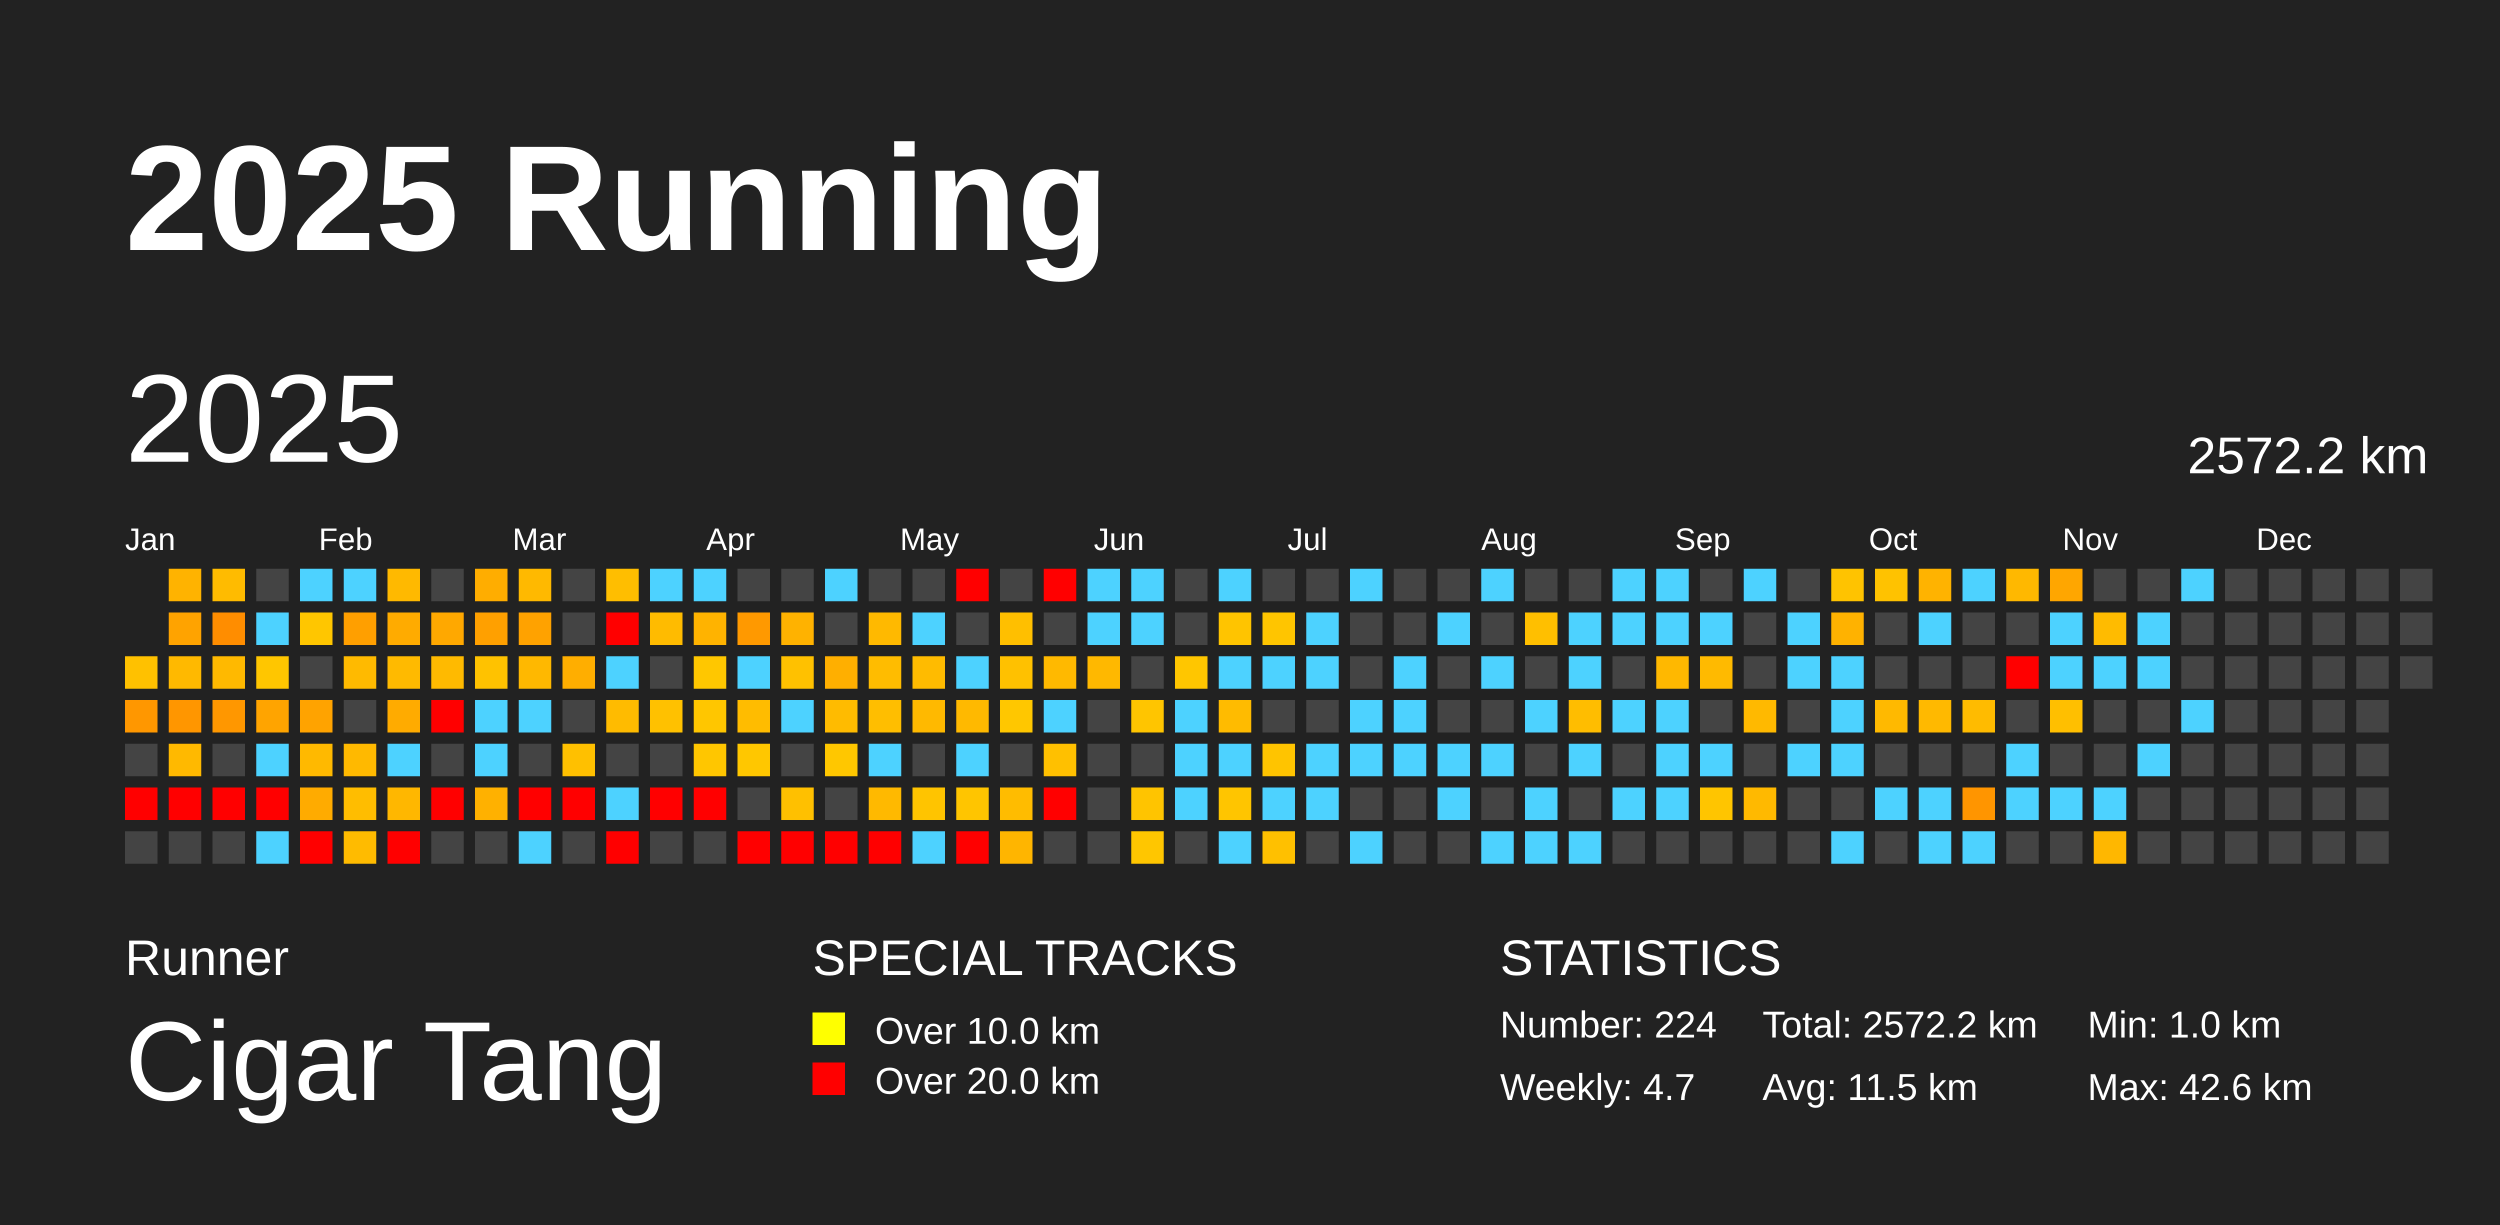
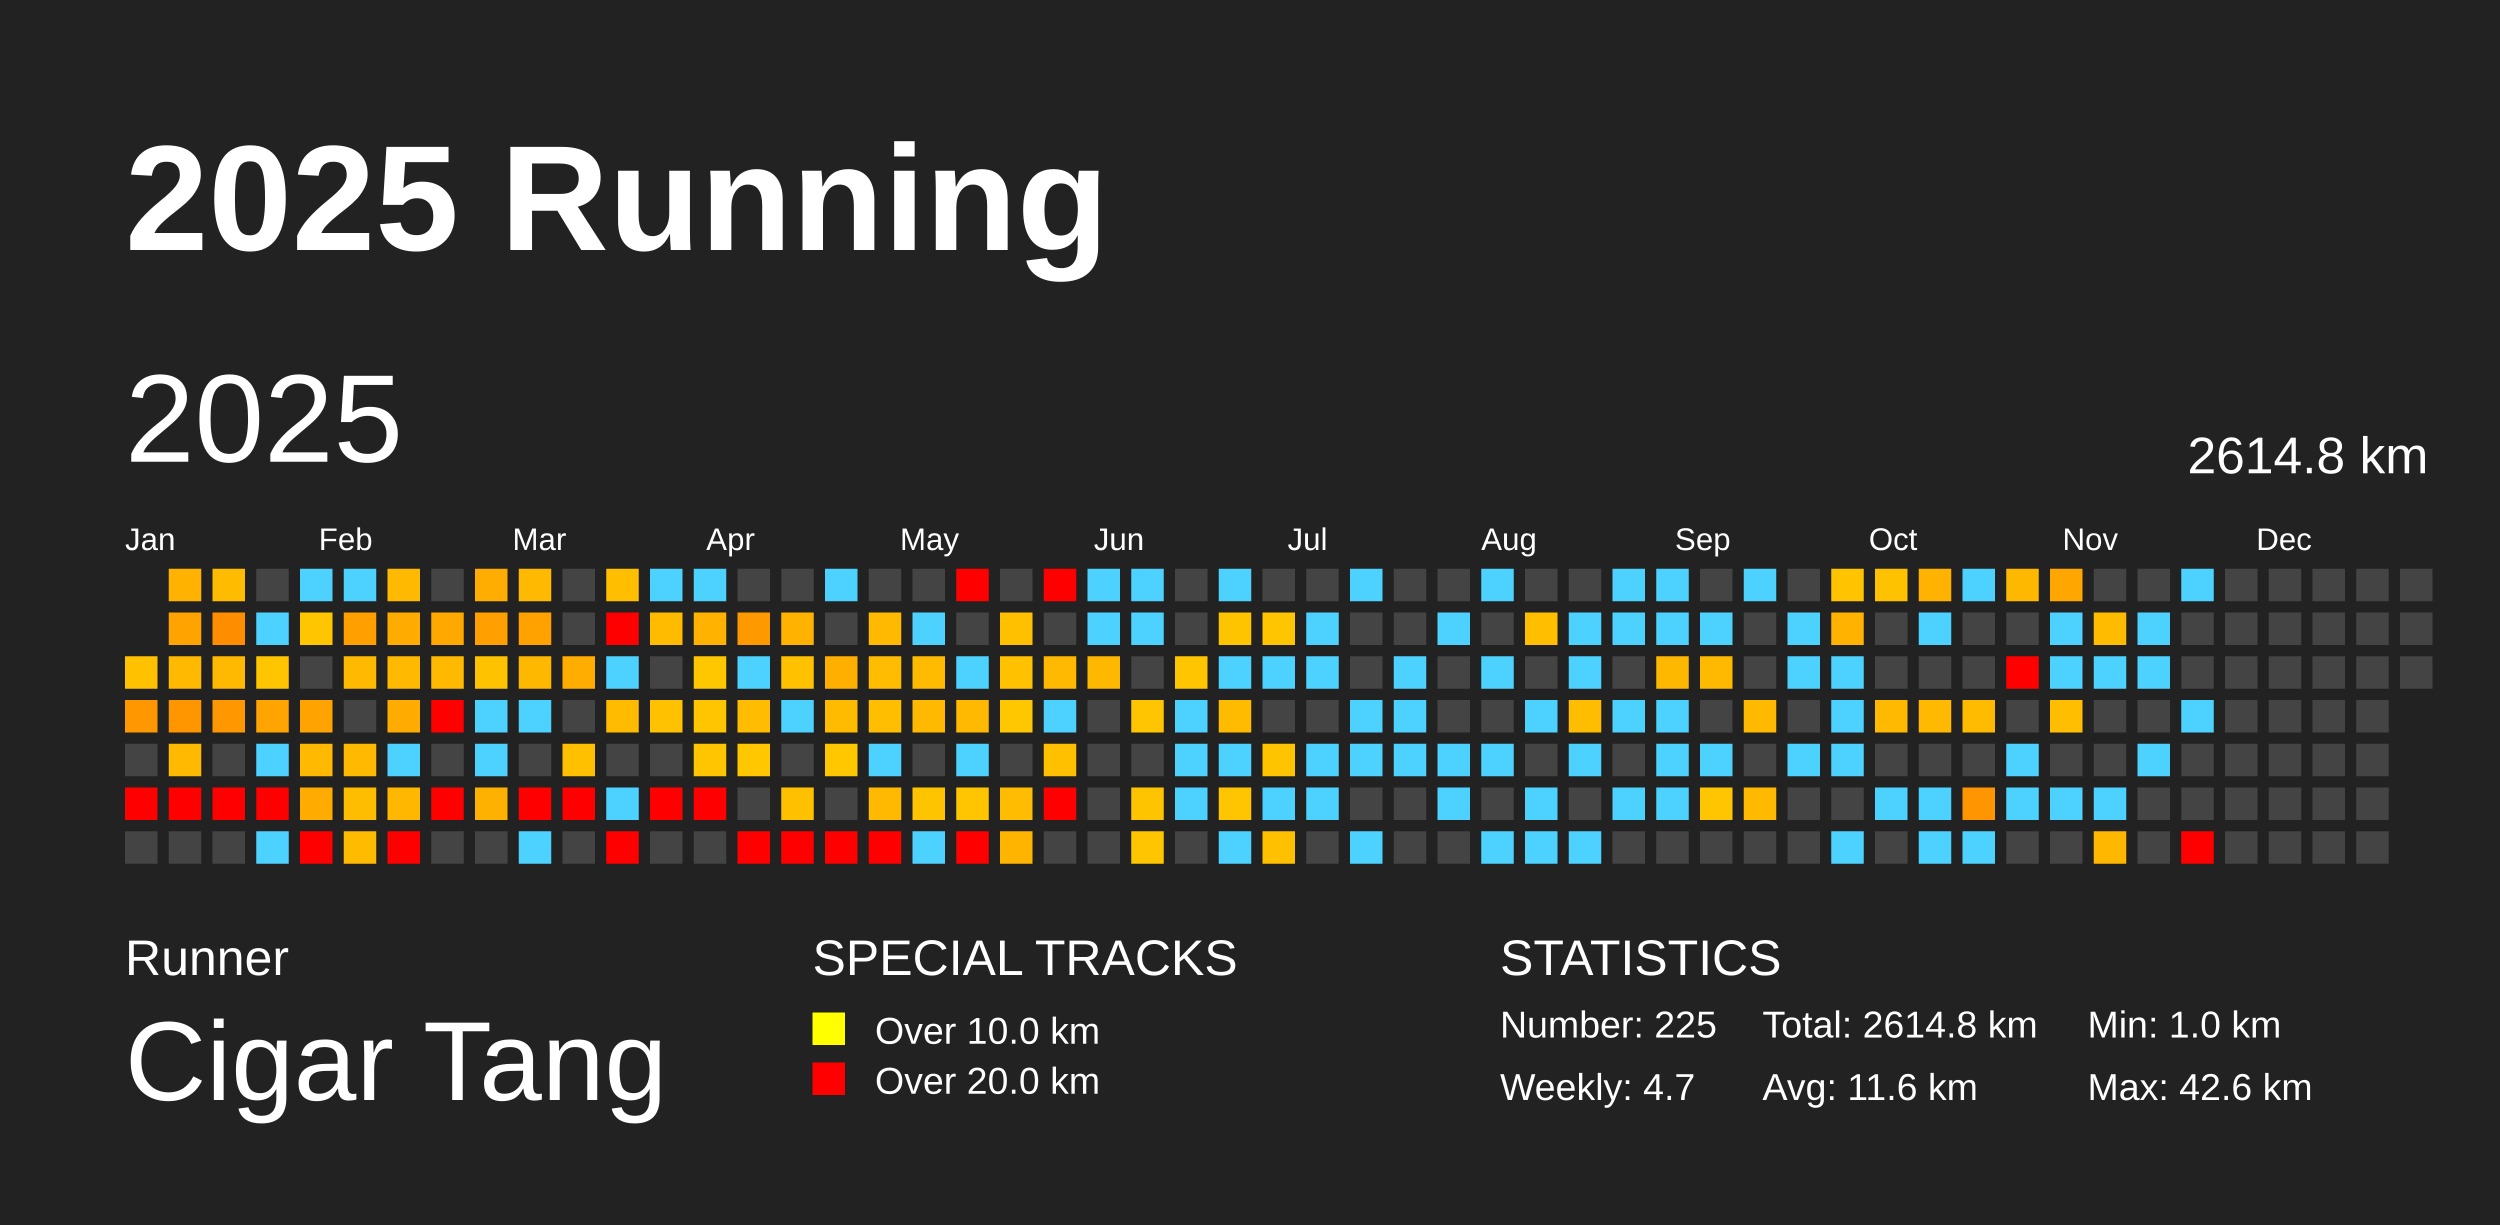
<svg xmlns="http://www.w3.org/2000/svg" baseProfile="full" height="98mm" version="1.1" viewBox="0,0,200,98" width="200mm">
  <defs />
  <rect fill="#222222" height="98" width="200" x="0" y="0" />
  <text fill="#FFFFFF" style="font-size:12px; font-family:Arial; font-weight:bold;" x="10" y="20">2025 Running</text>
  <text fill="#FFFFFF" style="font-size:4px; font-family:Arial" x="10" y="78">Runner</text>
  <text fill="#FFFFFF" style="font-size:9px; font-family:Arial" x="10" y="88">Cigar Tang</text>
  <text fill="#FFFFFF" style="font-size:4px; font-family:Arial" x="65" y="78">SPECIAL TRACKS</text>
  <rect fill="yellow" height="2.6" width="2.6" x="65" y="81" />
  <text fill="#FFFFFF" style="font-size:3px; font-family:Arial" x="70" y="83.5">Over 10.0 km</text>
  <rect fill="red" height="2.6" width="2.6" x="65" y="85" />
  <text fill="#FFFFFF" style="font-size:3px; font-family:Arial" x="70" y="87.5">Over 20.0 km</text>
  <text fill="#FFFFFF" style="font-size:4px; font-family:Arial" x="120" y="78">STATISTICS</text>
-   <text fill="#FFFFFF" style="font-size:3px; font-family:Arial" x="120" y="83">Number: 224</text>
+   <text fill="#FFFFFF" style="font-size:3px; font-family:Arial" x="120" y="83">Number: 225</text>
  <text fill="#FFFFFF" style="font-size:3px; font-family:Arial" x="120" y="88">Weekly: 4.7</text>
-   <text fill="#FFFFFF" style="font-size:3px; font-family:Arial" x="141" y="83">Total: 2572.2 km</text>
-   <text fill="#FFFFFF" style="font-size:3px; font-family:Arial" x="141" y="88">Avg: 11.5 km</text>
+   <text fill="#FFFFFF" style="font-size:3px; font-family:Arial" x="141" y="83">Total: 2614.8 km</text>
+   <text fill="#FFFFFF" style="font-size:3px; font-family:Arial" x="141" y="88">Avg: 11.6 km</text>
  <text fill="#FFFFFF" style="font-size:3px; font-family:Arial" x="167" y="83">Min: 1.0 km</text>
  <text fill="#FFFFFF" style="font-size:3px; font-family:Arial" x="167" y="88">Max: 42.6 km</text>
  <text dominant-baseline="hanging" fill="#FFFFFF" style="font-size:10.0px; font-family:Arial;" x="10" y="30">2025</text>
-   <text dominant-baseline="hanging" fill="#FFFFFF" style="font-size:4.125px; font-family:Arial;" x="175" y="35">2572.2 km</text>
+   <text dominant-baseline="hanging" fill="#FFFFFF" style="font-size:4.125px; font-family:Arial;" x="175" y="35">2614.8 km</text>
  <text fill="#FFFFFF" style="font-size:2.5px; font-family:Arial" x="10.0" y="44">Jan</text>
  <text fill="#FFFFFF" style="font-size:2.5px; font-family:Arial" x="25.5" y="44">Feb</text>
  <text fill="#FFFFFF" style="font-size:2.5px; font-family:Arial" x="41.0" y="44">Mar</text>
  <text fill="#FFFFFF" style="font-size:2.5px; font-family:Arial" x="56.5" y="44">Apr</text>
  <text fill="#FFFFFF" style="font-size:2.5px; font-family:Arial" x="72.0" y="44">May</text>
  <text fill="#FFFFFF" style="font-size:2.5px; font-family:Arial" x="87.5" y="44">Jun</text>
  <text fill="#FFFFFF" style="font-size:2.5px; font-family:Arial" x="103.0" y="44">Jul</text>
  <text fill="#FFFFFF" style="font-size:2.5px; font-family:Arial" x="118.5" y="44">Aug</text>
  <text fill="#FFFFFF" style="font-size:2.5px; font-family:Arial" x="134.0" y="44">Sep</text>
  <text fill="#FFFFFF" style="font-size:2.5px; font-family:Arial" x="149.5" y="44">Oct</text>
  <text fill="#FFFFFF" style="font-size:2.5px; font-family:Arial" x="165.0" y="44">Nov</text>
  <text fill="#FFFFFF" style="font-size:2.5px; font-family:Arial" x="180.5" y="44">Dec</text>
  <rect fill="#ffc100" height="2.6" width="2.6" x="10.0" y="52.5" />
  <rect fill="#ff9700" height="2.6" width="2.6" x="10.0" y="56.0" />
  <rect fill="#444444" height="2.6" width="2.6" x="10.0" y="59.5" />
  <rect fill="red" height="2.6" width="2.6" x="10.0" y="63.0" />
  <rect fill="#444444" height="2.6" width="2.6" x="10.0" y="66.5" />
  <rect fill="#ffb300" height="2.6" width="2.6" x="13.5" y="45.5" />
  <rect fill="#ffa300" height="2.6" width="2.6" x="13.5" y="49.0" />
  <rect fill="#ffb900" height="2.6" width="2.6" x="13.5" y="52.5" />
  <rect fill="#ff9600" height="2.6" width="2.6" x="13.5" y="56.0" />
  <rect fill="#ffb900" height="2.6" width="2.6" x="13.5" y="59.5" />
  <rect fill="red" height="2.6" width="2.6" x="13.5" y="63.0" />
  <rect fill="#444444" height="2.6" width="2.6" x="13.5" y="66.5" />
  <rect fill="#ffbb00" height="2.6" width="2.6" x="17.0" y="45.5" />
  <rect fill="#ff8d00" height="2.6" width="2.6" x="17.0" y="49.0" />
  <rect fill="#ffb900" height="2.6" width="2.6" x="17.0" y="52.5" />
  <rect fill="#ff9700" height="2.6" width="2.6" x="17.0" y="56.0" />
  <rect fill="#444444" height="2.6" width="2.6" x="17.0" y="59.5" />
  <rect fill="red" height="2.6" width="2.6" x="17.0" y="63.0" />
  <rect fill="#444444" height="2.6" width="2.6" x="17.0" y="66.5" />
  <rect fill="#444444" height="2.6" width="2.6" x="20.5" y="45.5" />
  <rect fill="#4dd2ff" height="2.6" width="2.6" x="20.5" y="49.0" />
  <rect fill="#ffc600" height="2.6" width="2.6" x="20.5" y="52.5" />
  <rect fill="#ffa400" height="2.6" width="2.6" x="20.5" y="56.0" />
  <rect fill="#4dd2ff" height="2.6" width="2.6" x="20.5" y="59.5" />
  <rect fill="red" height="2.6" width="2.6" x="20.5" y="63.0" />
  <rect fill="#4dd2ff" height="2.6" width="2.6" x="20.5" y="66.5" />
  <rect fill="#4dd2ff" height="2.6" width="2.6" x="24.0" y="45.5" />
  <rect fill="#ffc600" height="2.6" width="2.6" x="24.0" y="49.0" />
  <rect fill="#444444" height="2.6" width="2.6" x="24.0" y="52.5" />
  <rect fill="#ffa300" height="2.6" width="2.6" x="24.0" y="56.0" />
  <rect fill="#ffb900" height="2.6" width="2.6" x="24.0" y="59.5" />
  <rect fill="#ffab00" height="2.6" width="2.6" x="24.0" y="63.0" />
  <rect fill="red" height="2.6" width="2.6" x="24.0" y="66.5" />
  <rect fill="#4dd2ff" height="2.6" width="2.6" x="27.5" y="45.5" />
  <rect fill="#ff9f00" height="2.6" width="2.6" x="27.5" y="49.0" />
  <rect fill="#ffba00" height="2.6" width="2.6" x="27.5" y="52.5" />
  <rect fill="#444444" height="2.6" width="2.6" x="27.5" y="56.0" />
  <rect fill="#ffb900" height="2.6" width="2.6" x="27.5" y="59.5" />
  <rect fill="#ffbd00" height="2.6" width="2.6" x="27.5" y="63.0" />
  <rect fill="#ffbb00" height="2.6" width="2.6" x="27.5" y="66.5" />
  <rect fill="#ffb900" height="2.6" width="2.6" x="31.0" y="45.5" />
  <rect fill="#ffab00" height="2.6" width="2.6" x="31.0" y="49.0" />
  <rect fill="#ffba00" height="2.6" width="2.6" x="31.0" y="52.5" />
  <rect fill="#ffab00" height="2.6" width="2.6" x="31.0" y="56.0" />
  <rect fill="#4dd2ff" height="2.6" width="2.6" x="31.0" y="59.5" />
  <rect fill="#ffb700" height="2.6" width="2.6" x="31.0" y="63.0" />
  <rect fill="red" height="2.6" width="2.6" x="31.0" y="66.5" />
  <rect fill="#444444" height="2.6" width="2.6" x="34.5" y="45.5" />
  <rect fill="#ffa800" height="2.6" width="2.6" x="34.5" y="49.0" />
  <rect fill="#ffba00" height="2.6" width="2.6" x="34.5" y="52.5" />
  <rect fill="red" height="2.6" width="2.6" x="34.5" y="56.0" />
  <rect fill="#444444" height="2.6" width="2.6" x="34.5" y="59.5" />
  <rect fill="red" height="2.6" width="2.6" x="34.5" y="63.0" />
  <rect fill="#444444" height="2.6" width="2.6" x="34.5" y="66.5" />
  <rect fill="#ffad00" height="2.6" width="2.6" x="38.0" y="45.5" />
  <rect fill="#ffa000" height="2.6" width="2.6" x="38.0" y="49.0" />
  <rect fill="#ffc200" height="2.6" width="2.6" x="38.0" y="52.5" />
  <rect fill="#4dd2ff" height="2.6" width="2.6" x="38.0" y="56.0" />
  <rect fill="#4dd2ff" height="2.6" width="2.6" x="38.0" y="59.5" />
  <rect fill="#ffb100" height="2.6" width="2.6" x="38.0" y="63.0" />
  <rect fill="#444444" height="2.6" width="2.6" x="38.0" y="66.5" />
  <rect fill="#ffb900" height="2.6" width="2.6" x="41.5" y="45.5" />
  <rect fill="#ffa200" height="2.6" width="2.6" x="41.5" y="49.0" />
  <rect fill="#ffb800" height="2.6" width="2.6" x="41.5" y="52.5" />
  <rect fill="#4dd2ff" height="2.6" width="2.6" x="41.5" y="56.0" />
  <rect fill="#444444" height="2.6" width="2.6" x="41.5" y="59.5" />
  <rect fill="red" height="2.6" width="2.6" x="41.5" y="63.0" />
  <rect fill="#4dd2ff" height="2.6" width="2.6" x="41.5" y="66.5" />
  <rect fill="#444444" height="2.6" width="2.6" x="45.0" y="45.5" />
  <rect fill="#444444" height="2.6" width="2.6" x="45.0" y="49.0" />
  <rect fill="#ffae00" height="2.6" width="2.6" x="45.0" y="52.5" />
  <rect fill="#444444" height="2.6" width="2.6" x="45.0" y="56.0" />
  <rect fill="#ffc000" height="2.6" width="2.6" x="45.0" y="59.5" />
  <rect fill="red" height="2.6" width="2.6" x="45.0" y="63.0" />
  <rect fill="#444444" height="2.6" width="2.6" x="45.0" y="66.5" />
  <rect fill="#ffbe00" height="2.6" width="2.6" x="48.5" y="45.5" />
  <rect fill="red" height="2.6" width="2.6" x="48.5" y="49.0" />
  <rect fill="#4dd2ff" height="2.6" width="2.6" x="48.5" y="52.5" />
  <rect fill="#ffbb00" height="2.6" width="2.6" x="48.5" y="56.0" />
  <rect fill="#444444" height="2.6" width="2.6" x="48.5" y="59.5" />
  <rect fill="#4dd2ff" height="2.6" width="2.6" x="48.5" y="63.0" />
  <rect fill="red" height="2.6" width="2.6" x="48.5" y="66.5" />
  <rect fill="#4dd2ff" height="2.6" width="2.6" x="52.0" y="45.5" />
  <rect fill="#ffbb00" height="2.6" width="2.6" x="52.0" y="49.0" />
  <rect fill="#444444" height="2.6" width="2.6" x="52.0" y="52.5" />
  <rect fill="#ffc100" height="2.6" width="2.6" x="52.0" y="56.0" />
  <rect fill="#444444" height="2.6" width="2.6" x="52.0" y="59.5" />
  <rect fill="red" height="2.6" width="2.6" x="52.0" y="63.0" />
  <rect fill="#444444" height="2.6" width="2.6" x="52.0" y="66.5" />
  <rect fill="#4dd2ff" height="2.6" width="2.6" x="55.5" y="45.5" />
  <rect fill="#ffb300" height="2.6" width="2.6" x="55.5" y="49.0" />
  <rect fill="#ffc700" height="2.6" width="2.6" x="55.5" y="52.5" />
  <rect fill="#ffc600" height="2.6" width="2.6" x="55.5" y="56.0" />
  <rect fill="#ffc600" height="2.6" width="2.6" x="55.5" y="59.5" />
  <rect fill="red" height="2.6" width="2.6" x="55.5" y="63.0" />
  <rect fill="#444444" height="2.6" width="2.6" x="55.5" y="66.5" />
  <rect fill="#444444" height="2.6" width="2.6" x="59.0" y="45.5" />
  <rect fill="#ff9900" height="2.6" width="2.6" x="59.0" y="49.0" />
  <rect fill="#4dd2ff" height="2.6" width="2.6" x="59.0" y="52.5" />
  <rect fill="#ffbc00" height="2.6" width="2.6" x="59.0" y="56.0" />
  <rect fill="#ffc700" height="2.6" width="2.6" x="59.0" y="59.5" />
  <rect fill="#444444" height="2.6" width="2.6" x="59.0" y="63.0" />
  <rect fill="red" height="2.6" width="2.6" x="59.0" y="66.5" />
  <rect fill="#444444" height="2.6" width="2.6" x="62.5" y="45.5" />
  <rect fill="#ffb200" height="2.6" width="2.6" x="62.5" y="49.0" />
  <rect fill="#ffc100" height="2.6" width="2.6" x="62.5" y="52.5" />
  <rect fill="#4dd2ff" height="2.6" width="2.6" x="62.5" y="56.0" />
  <rect fill="#444444" height="2.6" width="2.6" x="62.5" y="59.5" />
  <rect fill="#ffc000" height="2.6" width="2.6" x="62.5" y="63.0" />
  <rect fill="red" height="2.6" width="2.6" x="62.5" y="66.5" />
  <rect fill="#4dd2ff" height="2.6" width="2.6" x="66.0" y="45.5" />
  <rect fill="#444444" height="2.6" width="2.6" x="66.0" y="49.0" />
  <rect fill="#ffaf00" height="2.6" width="2.6" x="66.0" y="52.5" />
  <rect fill="#ffbb00" height="2.6" width="2.6" x="66.0" y="56.0" />
  <rect fill="#ffc700" height="2.6" width="2.6" x="66.0" y="59.5" />
  <rect fill="#444444" height="2.6" width="2.6" x="66.0" y="63.0" />
  <rect fill="red" height="2.6" width="2.6" x="66.0" y="66.5" />
  <rect fill="#444444" height="2.6" width="2.6" x="69.5" y="45.5" />
  <rect fill="#ffb900" height="2.6" width="2.6" x="69.5" y="49.0" />
  <rect fill="#ffbc00" height="2.6" width="2.6" x="69.5" y="52.5" />
  <rect fill="#ffbe00" height="2.6" width="2.6" x="69.5" y="56.0" />
  <rect fill="#4dd2ff" height="2.6" width="2.6" x="69.5" y="59.5" />
  <rect fill="#ffb900" height="2.6" width="2.6" x="69.5" y="63.0" />
  <rect fill="red" height="2.6" width="2.6" x="69.5" y="66.5" />
  <rect fill="#444444" height="2.6" width="2.6" x="73.0" y="45.5" />
  <rect fill="#4dd2ff" height="2.6" width="2.6" x="73.0" y="49.0" />
  <rect fill="#ffbb00" height="2.6" width="2.6" x="73.0" y="52.5" />
  <rect fill="#ffb900" height="2.6" width="2.6" x="73.0" y="56.0" />
  <rect fill="#444444" height="2.6" width="2.6" x="73.0" y="59.5" />
  <rect fill="#ffc400" height="2.6" width="2.6" x="73.0" y="63.0" />
  <rect fill="#4dd2ff" height="2.6" width="2.6" x="73.0" y="66.5" />
  <rect fill="red" height="2.6" width="2.6" x="76.5" y="45.5" />
  <rect fill="#444444" height="2.6" width="2.6" x="76.5" y="49.0" />
  <rect fill="#4dd2ff" height="2.6" width="2.6" x="76.5" y="52.5" />
  <rect fill="#ffb900" height="2.6" width="2.6" x="76.5" y="56.0" />
  <rect fill="#4dd2ff" height="2.6" width="2.6" x="76.5" y="59.5" />
  <rect fill="#ffc500" height="2.6" width="2.6" x="76.5" y="63.0" />
  <rect fill="red" height="2.6" width="2.6" x="76.5" y="66.5" />
  <rect fill="#444444" height="2.6" width="2.6" x="80.0" y="45.5" />
-   <rect fill="#ffbf00" height="2.6" width="2.6" x="80.0" y="49.0" />
+   <rect fill="#ffc000" height="2.6" width="2.6" x="80.0" y="49.0" />
  <rect fill="#ffc100" height="2.6" width="2.6" x="80.0" y="52.5" />
  <rect fill="#ffc700" height="2.6" width="2.6" x="80.0" y="56.0" />
  <rect fill="#444444" height="2.6" width="2.6" x="80.0" y="59.5" />
  <rect fill="#ffbc00" height="2.6" width="2.6" x="80.0" y="63.0" />
  <rect fill="#ffb500" height="2.6" width="2.6" x="80.0" y="66.5" />
  <rect fill="red" height="2.6" width="2.6" x="83.5" y="45.5" />
  <rect fill="#444444" height="2.6" width="2.6" x="83.5" y="49.0" />
  <rect fill="#ffb900" height="2.6" width="2.6" x="83.5" y="52.5" />
  <rect fill="#4dd2ff" height="2.6" width="2.6" x="83.5" y="56.0" />
  <rect fill="#ffc000" height="2.6" width="2.6" x="83.5" y="59.5" />
  <rect fill="red" height="2.6" width="2.6" x="83.5" y="63.0" />
  <rect fill="#444444" height="2.6" width="2.6" x="83.5" y="66.5" />
  <rect fill="#4dd2ff" height="2.6" width="2.6" x="87.0" y="45.5" />
  <rect fill="#4dd2ff" height="2.6" width="2.6" x="87.0" y="49.0" />
  <rect fill="#ffb800" height="2.6" width="2.6" x="87.0" y="52.5" />
  <rect fill="#444444" height="2.6" width="2.6" x="87.0" y="56.0" />
  <rect fill="#444444" height="2.6" width="2.6" x="87.0" y="59.5" />
  <rect fill="#444444" height="2.6" width="2.6" x="87.0" y="63.0" />
  <rect fill="#444444" height="2.6" width="2.6" x="87.0" y="66.5" />
  <rect fill="#4dd2ff" height="2.6" width="2.6" x="90.5" y="45.5" />
  <rect fill="#4dd2ff" height="2.6" width="2.6" x="90.5" y="49.0" />
  <rect fill="#444444" height="2.6" width="2.6" x="90.5" y="52.5" />
  <rect fill="#ffc500" height="2.6" width="2.6" x="90.5" y="56.0" />
  <rect fill="#444444" height="2.6" width="2.6" x="90.5" y="59.5" />
  <rect fill="#ffc400" height="2.6" width="2.6" x="90.5" y="63.0" />
  <rect fill="#ffc600" height="2.6" width="2.6" x="90.5" y="66.5" />
  <rect fill="#444444" height="2.6" width="2.6" x="94.0" y="45.5" />
  <rect fill="#444444" height="2.6" width="2.6" x="94.0" y="49.0" />
  <rect fill="#ffc600" height="2.6" width="2.6" x="94.0" y="52.5" />
  <rect fill="#4dd2ff" height="2.6" width="2.6" x="94.0" y="56.0" />
  <rect fill="#4dd2ff" height="2.6" width="2.6" x="94.0" y="59.5" />
  <rect fill="#4dd2ff" height="2.6" width="2.6" x="94.0" y="63.0" />
  <rect fill="#444444" height="2.6" width="2.6" x="94.0" y="66.5" />
  <rect fill="#4dd2ff" height="2.6" width="2.6" x="97.5" y="45.5" />
  <rect fill="#ffc400" height="2.6" width="2.6" x="97.5" y="49.0" />
  <rect fill="#4dd2ff" height="2.6" width="2.6" x="97.5" y="52.5" />
  <rect fill="#ffbb00" height="2.6" width="2.6" x="97.5" y="56.0" />
  <rect fill="#4dd2ff" height="2.6" width="2.6" x="97.5" y="59.5" />
  <rect fill="#ffc500" height="2.6" width="2.6" x="97.5" y="63.0" />
  <rect fill="#4dd2ff" height="2.6" width="2.6" x="97.5" y="66.5" />
  <rect fill="#444444" height="2.6" width="2.6" x="101.0" y="45.5" />
  <rect fill="#ffc500" height="2.6" width="2.6" x="101.0" y="49.0" />
  <rect fill="#4dd2ff" height="2.6" width="2.6" x="101.0" y="52.5" />
  <rect fill="#444444" height="2.6" width="2.6" x="101.0" y="56.0" />
  <rect fill="#ffc400" height="2.6" width="2.6" x="101.0" y="59.5" />
  <rect fill="#4dd2ff" height="2.6" width="2.6" x="101.0" y="63.0" />
  <rect fill="#ffc000" height="2.6" width="2.6" x="101.0" y="66.5" />
  <rect fill="#444444" height="2.6" width="2.6" x="104.5" y="45.5" />
  <rect fill="#4dd2ff" height="2.6" width="2.6" x="104.5" y="49.0" />
  <rect fill="#4dd2ff" height="2.6" width="2.6" x="104.5" y="52.5" />
  <rect fill="#444444" height="2.6" width="2.6" x="104.5" y="56.0" />
  <rect fill="#4dd2ff" height="2.6" width="2.6" x="104.5" y="59.5" />
  <rect fill="#4dd2ff" height="2.6" width="2.6" x="104.5" y="63.0" />
  <rect fill="#444444" height="2.6" width="2.6" x="104.5" y="66.5" />
  <rect fill="#4dd2ff" height="2.6" width="2.6" x="108.0" y="45.5" />
  <rect fill="#444444" height="2.6" width="2.6" x="108.0" y="49.0" />
  <rect fill="#444444" height="2.6" width="2.6" x="108.0" y="52.5" />
  <rect fill="#4dd2ff" height="2.6" width="2.6" x="108.0" y="56.0" />
  <rect fill="#4dd2ff" height="2.6" width="2.6" x="108.0" y="59.5" />
  <rect fill="#444444" height="2.6" width="2.6" x="108.0" y="63.0" />
  <rect fill="#4dd2ff" height="2.6" width="2.6" x="108.0" y="66.5" />
  <rect fill="#444444" height="2.6" width="2.6" x="111.5" y="45.5" />
  <rect fill="#444444" height="2.6" width="2.6" x="111.5" y="49.0" />
  <rect fill="#4dd2ff" height="2.6" width="2.6" x="111.5" y="52.5" />
  <rect fill="#4dd2ff" height="2.6" width="2.6" x="111.5" y="56.0" />
  <rect fill="#4dd2ff" height="2.6" width="2.6" x="111.5" y="59.5" />
  <rect fill="#444444" height="2.6" width="2.6" x="111.5" y="63.0" />
  <rect fill="#444444" height="2.6" width="2.6" x="111.5" y="66.5" />
  <rect fill="#444444" height="2.6" width="2.6" x="115.0" y="45.5" />
  <rect fill="#4dd2ff" height="2.6" width="2.6" x="115.0" y="49.0" />
  <rect fill="#444444" height="2.6" width="2.6" x="115.0" y="52.5" />
  <rect fill="#444444" height="2.6" width="2.6" x="115.0" y="56.0" />
  <rect fill="#4dd2ff" height="2.6" width="2.6" x="115.0" y="59.5" />
  <rect fill="#4dd2ff" height="2.6" width="2.6" x="115.0" y="63.0" />
  <rect fill="#444444" height="2.6" width="2.6" x="115.0" y="66.5" />
  <rect fill="#4dd2ff" height="2.6" width="2.6" x="118.5" y="45.5" />
  <rect fill="#444444" height="2.6" width="2.6" x="118.5" y="49.0" />
  <rect fill="#4dd2ff" height="2.6" width="2.6" x="118.5" y="52.5" />
  <rect fill="#444444" height="2.6" width="2.6" x="118.5" y="56.0" />
  <rect fill="#4dd2ff" height="2.6" width="2.6" x="118.5" y="59.5" />
  <rect fill="#444444" height="2.6" width="2.6" x="118.5" y="63.0" />
  <rect fill="#4dd2ff" height="2.6" width="2.6" x="118.5" y="66.5" />
  <rect fill="#444444" height="2.6" width="2.6" x="122.0" y="45.5" />
  <rect fill="#ffbf00" height="2.6" width="2.6" x="122.0" y="49.0" />
  <rect fill="#444444" height="2.6" width="2.6" x="122.0" y="52.5" />
  <rect fill="#4dd2ff" height="2.6" width="2.6" x="122.0" y="56.0" />
  <rect fill="#444444" height="2.6" width="2.6" x="122.0" y="59.5" />
  <rect fill="#4dd2ff" height="2.6" width="2.6" x="122.0" y="63.0" />
  <rect fill="#4dd2ff" height="2.6" width="2.6" x="122.0" y="66.5" />
  <rect fill="#444444" height="2.6" width="2.6" x="125.5" y="45.5" />
  <rect fill="#4dd2ff" height="2.6" width="2.6" x="125.5" y="49.0" />
  <rect fill="#4dd2ff" height="2.6" width="2.6" x="125.5" y="52.5" />
  <rect fill="#ffbd00" height="2.6" width="2.6" x="125.5" y="56.0" />
  <rect fill="#4dd2ff" height="2.6" width="2.6" x="125.5" y="59.5" />
  <rect fill="#444444" height="2.6" width="2.6" x="125.5" y="63.0" />
  <rect fill="#4dd2ff" height="2.6" width="2.6" x="125.5" y="66.5" />
  <rect fill="#4dd2ff" height="2.6" width="2.6" x="129.0" y="45.5" />
  <rect fill="#4dd2ff" height="2.6" width="2.6" x="129.0" y="49.0" />
  <rect fill="#444444" height="2.6" width="2.6" x="129.0" y="52.5" />
  <rect fill="#4dd2ff" height="2.6" width="2.6" x="129.0" y="56.0" />
  <rect fill="#444444" height="2.6" width="2.6" x="129.0" y="59.5" />
  <rect fill="#4dd2ff" height="2.6" width="2.6" x="129.0" y="63.0" />
  <rect fill="#444444" height="2.6" width="2.6" x="129.0" y="66.5" />
  <rect fill="#4dd2ff" height="2.6" width="2.6" x="132.5" y="45.5" />
  <rect fill="#4dd2ff" height="2.6" width="2.6" x="132.5" y="49.0" />
  <rect fill="#ffb800" height="2.6" width="2.6" x="132.5" y="52.5" />
  <rect fill="#4dd2ff" height="2.6" width="2.6" x="132.5" y="56.0" />
  <rect fill="#4dd2ff" height="2.6" width="2.6" x="132.5" y="59.5" />
  <rect fill="#4dd2ff" height="2.6" width="2.6" x="132.5" y="63.0" />
  <rect fill="#444444" height="2.6" width="2.6" x="132.5" y="66.5" />
  <rect fill="#444444" height="2.6" width="2.6" x="136.0" y="45.5" />
  <rect fill="#4dd2ff" height="2.6" width="2.6" x="136.0" y="49.0" />
  <rect fill="#ffba00" height="2.6" width="2.6" x="136.0" y="52.5" />
  <rect fill="#444444" height="2.6" width="2.6" x="136.0" y="56.0" />
  <rect fill="#4dd2ff" height="2.6" width="2.6" x="136.0" y="59.5" />
  <rect fill="#ffc500" height="2.6" width="2.6" x="136.0" y="63.0" />
  <rect fill="#444444" height="2.6" width="2.6" x="136.0" y="66.5" />
  <rect fill="#4dd2ff" height="2.6" width="2.6" x="139.5" y="45.5" />
  <rect fill="#444444" height="2.6" width="2.6" x="139.5" y="49.0" />
  <rect fill="#444444" height="2.6" width="2.6" x="139.5" y="52.5" />
  <rect fill="#ffb900" height="2.6" width="2.6" x="139.5" y="56.0" />
  <rect fill="#444444" height="2.6" width="2.6" x="139.5" y="59.5" />
  <rect fill="#ffb900" height="2.6" width="2.6" x="139.5" y="63.0" />
  <rect fill="#444444" height="2.6" width="2.6" x="139.5" y="66.5" />
  <rect fill="#444444" height="2.6" width="2.6" x="143.0" y="45.5" />
  <rect fill="#4dd2ff" height="2.6" width="2.6" x="143.0" y="49.0" />
  <rect fill="#4dd2ff" height="2.6" width="2.6" x="143.0" y="52.5" />
  <rect fill="#444444" height="2.6" width="2.6" x="143.0" y="56.0" />
  <rect fill="#4dd2ff" height="2.6" width="2.6" x="143.0" y="59.5" />
  <rect fill="#444444" height="2.6" width="2.6" x="143.0" y="63.0" />
  <rect fill="#444444" height="2.6" width="2.6" x="143.0" y="66.5" />
  <rect fill="#ffc300" height="2.6" width="2.6" x="146.5" y="45.5" />
  <rect fill="#ffb200" height="2.6" width="2.6" x="146.5" y="49.0" />
  <rect fill="#4dd2ff" height="2.6" width="2.6" x="146.5" y="52.5" />
  <rect fill="#4dd2ff" height="2.6" width="2.6" x="146.5" y="56.0" />
  <rect fill="#4dd2ff" height="2.6" width="2.6" x="146.5" y="59.5" />
  <rect fill="#444444" height="2.6" width="2.6" x="146.5" y="63.0" />
  <rect fill="#4dd2ff" height="2.6" width="2.6" x="146.5" y="66.5" />
  <rect fill="#ffc200" height="2.6" width="2.6" x="150.0" y="45.5" />
  <rect fill="#444444" height="2.6" width="2.6" x="150.0" y="49.0" />
  <rect fill="#444444" height="2.6" width="2.6" x="150.0" y="52.5" />
  <rect fill="#ffb900" height="2.6" width="2.6" x="150.0" y="56.0" />
  <rect fill="#444444" height="2.6" width="2.6" x="150.0" y="59.5" />
  <rect fill="#4dd2ff" height="2.6" width="2.6" x="150.0" y="63.0" />
  <rect fill="#444444" height="2.6" width="2.6" x="150.0" y="66.5" />
  <rect fill="#ffb300" height="2.6" width="2.6" x="153.5" y="45.5" />
  <rect fill="#4dd2ff" height="2.6" width="2.6" x="153.5" y="49.0" />
  <rect fill="#444444" height="2.6" width="2.6" x="153.5" y="52.5" />
  <rect fill="#ffb900" height="2.6" width="2.6" x="153.5" y="56.0" />
  <rect fill="#444444" height="2.6" width="2.6" x="153.5" y="59.5" />
  <rect fill="#4dd2ff" height="2.6" width="2.6" x="153.5" y="63.0" />
  <rect fill="#4dd2ff" height="2.6" width="2.6" x="153.5" y="66.5" />
  <rect fill="#4dd2ff" height="2.6" width="2.6" x="157.0" y="45.5" />
  <rect fill="#444444" height="2.6" width="2.6" x="157.0" y="49.0" />
  <rect fill="#444444" height="2.6" width="2.6" x="157.0" y="52.5" />
  <rect fill="#ffbb00" height="2.6" width="2.6" x="157.0" y="56.0" />
  <rect fill="#444444" height="2.6" width="2.6" x="157.0" y="59.5" />
  <rect fill="#ff9500" height="2.6" width="2.6" x="157.0" y="63.0" />
  <rect fill="#4dd2ff" height="2.6" width="2.6" x="157.0" y="66.5" />
  <rect fill="#ffb800" height="2.6" width="2.6" x="160.5" y="45.5" />
  <rect fill="#444444" height="2.6" width="2.6" x="160.5" y="49.0" />
  <rect fill="red" height="2.6" width="2.6" x="160.5" y="52.5" />
  <rect fill="#444444" height="2.6" width="2.6" x="160.5" y="56.0" />
  <rect fill="#4dd2ff" height="2.6" width="2.6" x="160.5" y="59.5" />
  <rect fill="#4dd2ff" height="2.6" width="2.6" x="160.5" y="63.0" />
  <rect fill="#444444" height="2.6" width="2.6" x="160.5" y="66.5" />
  <rect fill="#ffa600" height="2.6" width="2.6" x="164.0" y="45.5" />
  <rect fill="#4dd2ff" height="2.6" width="2.6" x="164.0" y="49.0" />
  <rect fill="#4dd2ff" height="2.6" width="2.6" x="164.0" y="52.5" />
  <rect fill="#ffbf00" height="2.6" width="2.6" x="164.0" y="56.0" />
  <rect fill="#444444" height="2.6" width="2.6" x="164.0" y="59.5" />
  <rect fill="#4dd2ff" height="2.6" width="2.6" x="164.0" y="63.0" />
  <rect fill="#444444" height="2.6" width="2.6" x="164.0" y="66.5" />
  <rect fill="#444444" height="2.6" width="2.6" x="167.5" y="45.5" />
  <rect fill="#ffbb00" height="2.6" width="2.6" x="167.5" y="49.0" />
  <rect fill="#4dd2ff" height="2.6" width="2.6" x="167.5" y="52.5" />
  <rect fill="#444444" height="2.6" width="2.6" x="167.5" y="56.0" />
  <rect fill="#444444" height="2.6" width="2.6" x="167.5" y="59.5" />
  <rect fill="#4dd2ff" height="2.6" width="2.6" x="167.5" y="63.0" />
  <rect fill="#ffb700" height="2.6" width="2.6" x="167.5" y="66.5" />
  <rect fill="#444444" height="2.6" width="2.6" x="171.0" y="45.5" />
  <rect fill="#4dd2ff" height="2.6" width="2.6" x="171.0" y="49.0" />
  <rect fill="#4dd2ff" height="2.6" width="2.6" x="171.0" y="52.5" />
  <rect fill="#444444" height="2.6" width="2.6" x="171.0" y="56.0" />
  <rect fill="#4dd2ff" height="2.6" width="2.6" x="171.0" y="59.5" />
  <rect fill="#444444" height="2.6" width="2.6" x="171.0" y="63.0" />
  <rect fill="#444444" height="2.6" width="2.6" x="171.0" y="66.5" />
  <rect fill="#4dd2ff" height="2.6" width="2.6" x="174.5" y="45.5" />
  <rect fill="#444444" height="2.6" width="2.6" x="174.5" y="49.0" />
  <rect fill="#444444" height="2.6" width="2.6" x="174.5" y="52.5" />
  <rect fill="#4dd2ff" height="2.6" width="2.6" x="174.5" y="56.0" />
  <rect fill="#444444" height="2.6" width="2.6" x="174.5" y="59.5" />
  <rect fill="#444444" height="2.6" width="2.6" x="174.5" y="63.0" />
-   <rect fill="#444444" height="2.6" width="2.6" x="174.5" y="66.5" />
+   <rect fill="red" height="2.6" width="2.6" x="174.5" y="66.5" />
  <rect fill="#444444" height="2.6" width="2.6" x="178.0" y="45.5" />
  <rect fill="#444444" height="2.6" width="2.6" x="178.0" y="49.0" />
  <rect fill="#444444" height="2.6" width="2.6" x="178.0" y="52.5" />
  <rect fill="#444444" height="2.6" width="2.6" x="178.0" y="56.0" />
  <rect fill="#444444" height="2.6" width="2.6" x="178.0" y="59.5" />
  <rect fill="#444444" height="2.6" width="2.6" x="178.0" y="63.0" />
  <rect fill="#444444" height="2.6" width="2.6" x="178.0" y="66.5" />
  <rect fill="#444444" height="2.6" width="2.6" x="181.5" y="45.5" />
  <rect fill="#444444" height="2.6" width="2.6" x="181.5" y="49.0" />
  <rect fill="#444444" height="2.6" width="2.6" x="181.5" y="52.5" />
  <rect fill="#444444" height="2.6" width="2.6" x="181.5" y="56.0" />
  <rect fill="#444444" height="2.6" width="2.6" x="181.5" y="59.5" />
  <rect fill="#444444" height="2.6" width="2.6" x="181.5" y="63.0" />
  <rect fill="#444444" height="2.6" width="2.6" x="181.5" y="66.5" />
  <rect fill="#444444" height="2.6" width="2.6" x="185.0" y="45.5" />
  <rect fill="#444444" height="2.6" width="2.6" x="185.0" y="49.0" />
  <rect fill="#444444" height="2.6" width="2.6" x="185.0" y="52.5" />
  <rect fill="#444444" height="2.6" width="2.6" x="185.0" y="56.0" />
  <rect fill="#444444" height="2.6" width="2.6" x="185.0" y="59.5" />
  <rect fill="#444444" height="2.6" width="2.6" x="185.0" y="63.0" />
  <rect fill="#444444" height="2.6" width="2.6" x="185.0" y="66.5" />
  <rect fill="#444444" height="2.6" width="2.6" x="188.5" y="45.5" />
  <rect fill="#444444" height="2.6" width="2.6" x="188.5" y="49.0" />
  <rect fill="#444444" height="2.6" width="2.6" x="188.5" y="52.5" />
  <rect fill="#444444" height="2.6" width="2.6" x="188.5" y="56.0" />
  <rect fill="#444444" height="2.6" width="2.6" x="188.5" y="59.5" />
  <rect fill="#444444" height="2.6" width="2.6" x="188.5" y="63.0" />
  <rect fill="#444444" height="2.6" width="2.6" x="188.5" y="66.5" />
  <rect fill="#444444" height="2.6" width="2.6" x="192.0" y="45.5" />
  <rect fill="#444444" height="2.6" width="2.6" x="192.0" y="49.0" />
  <rect fill="#444444" height="2.6" width="2.6" x="192.0" y="52.5" />
</svg>
